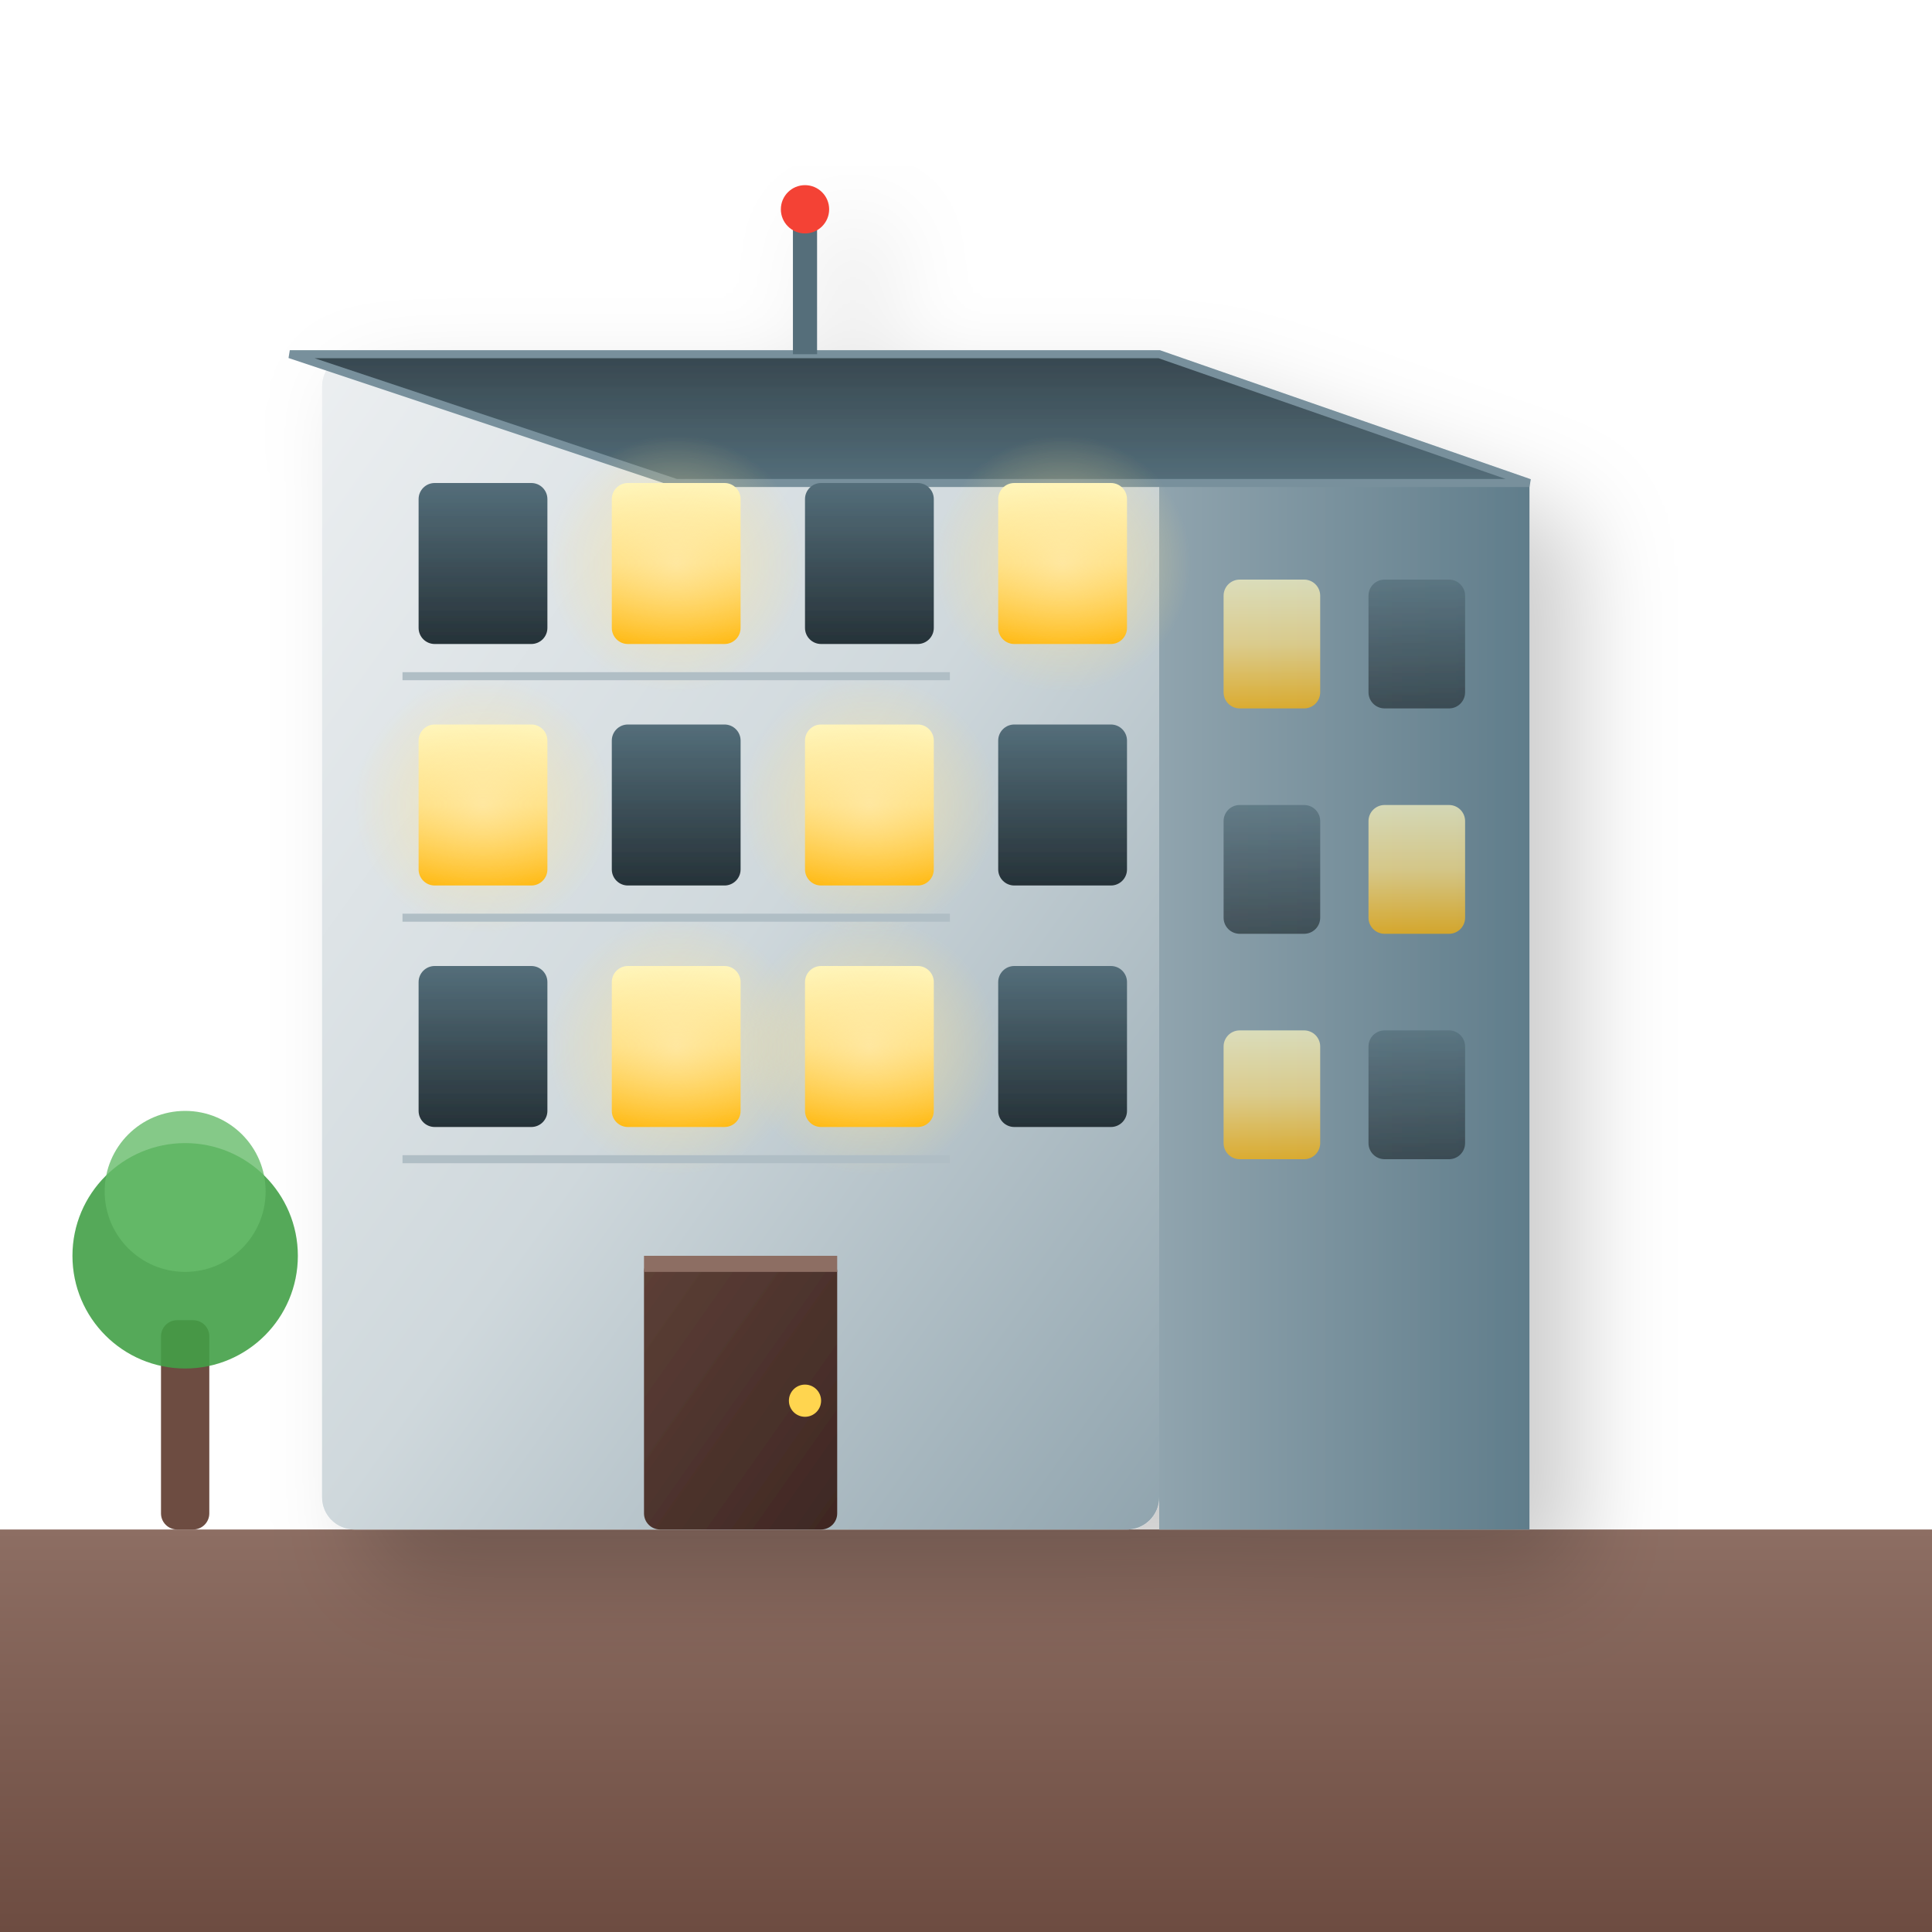
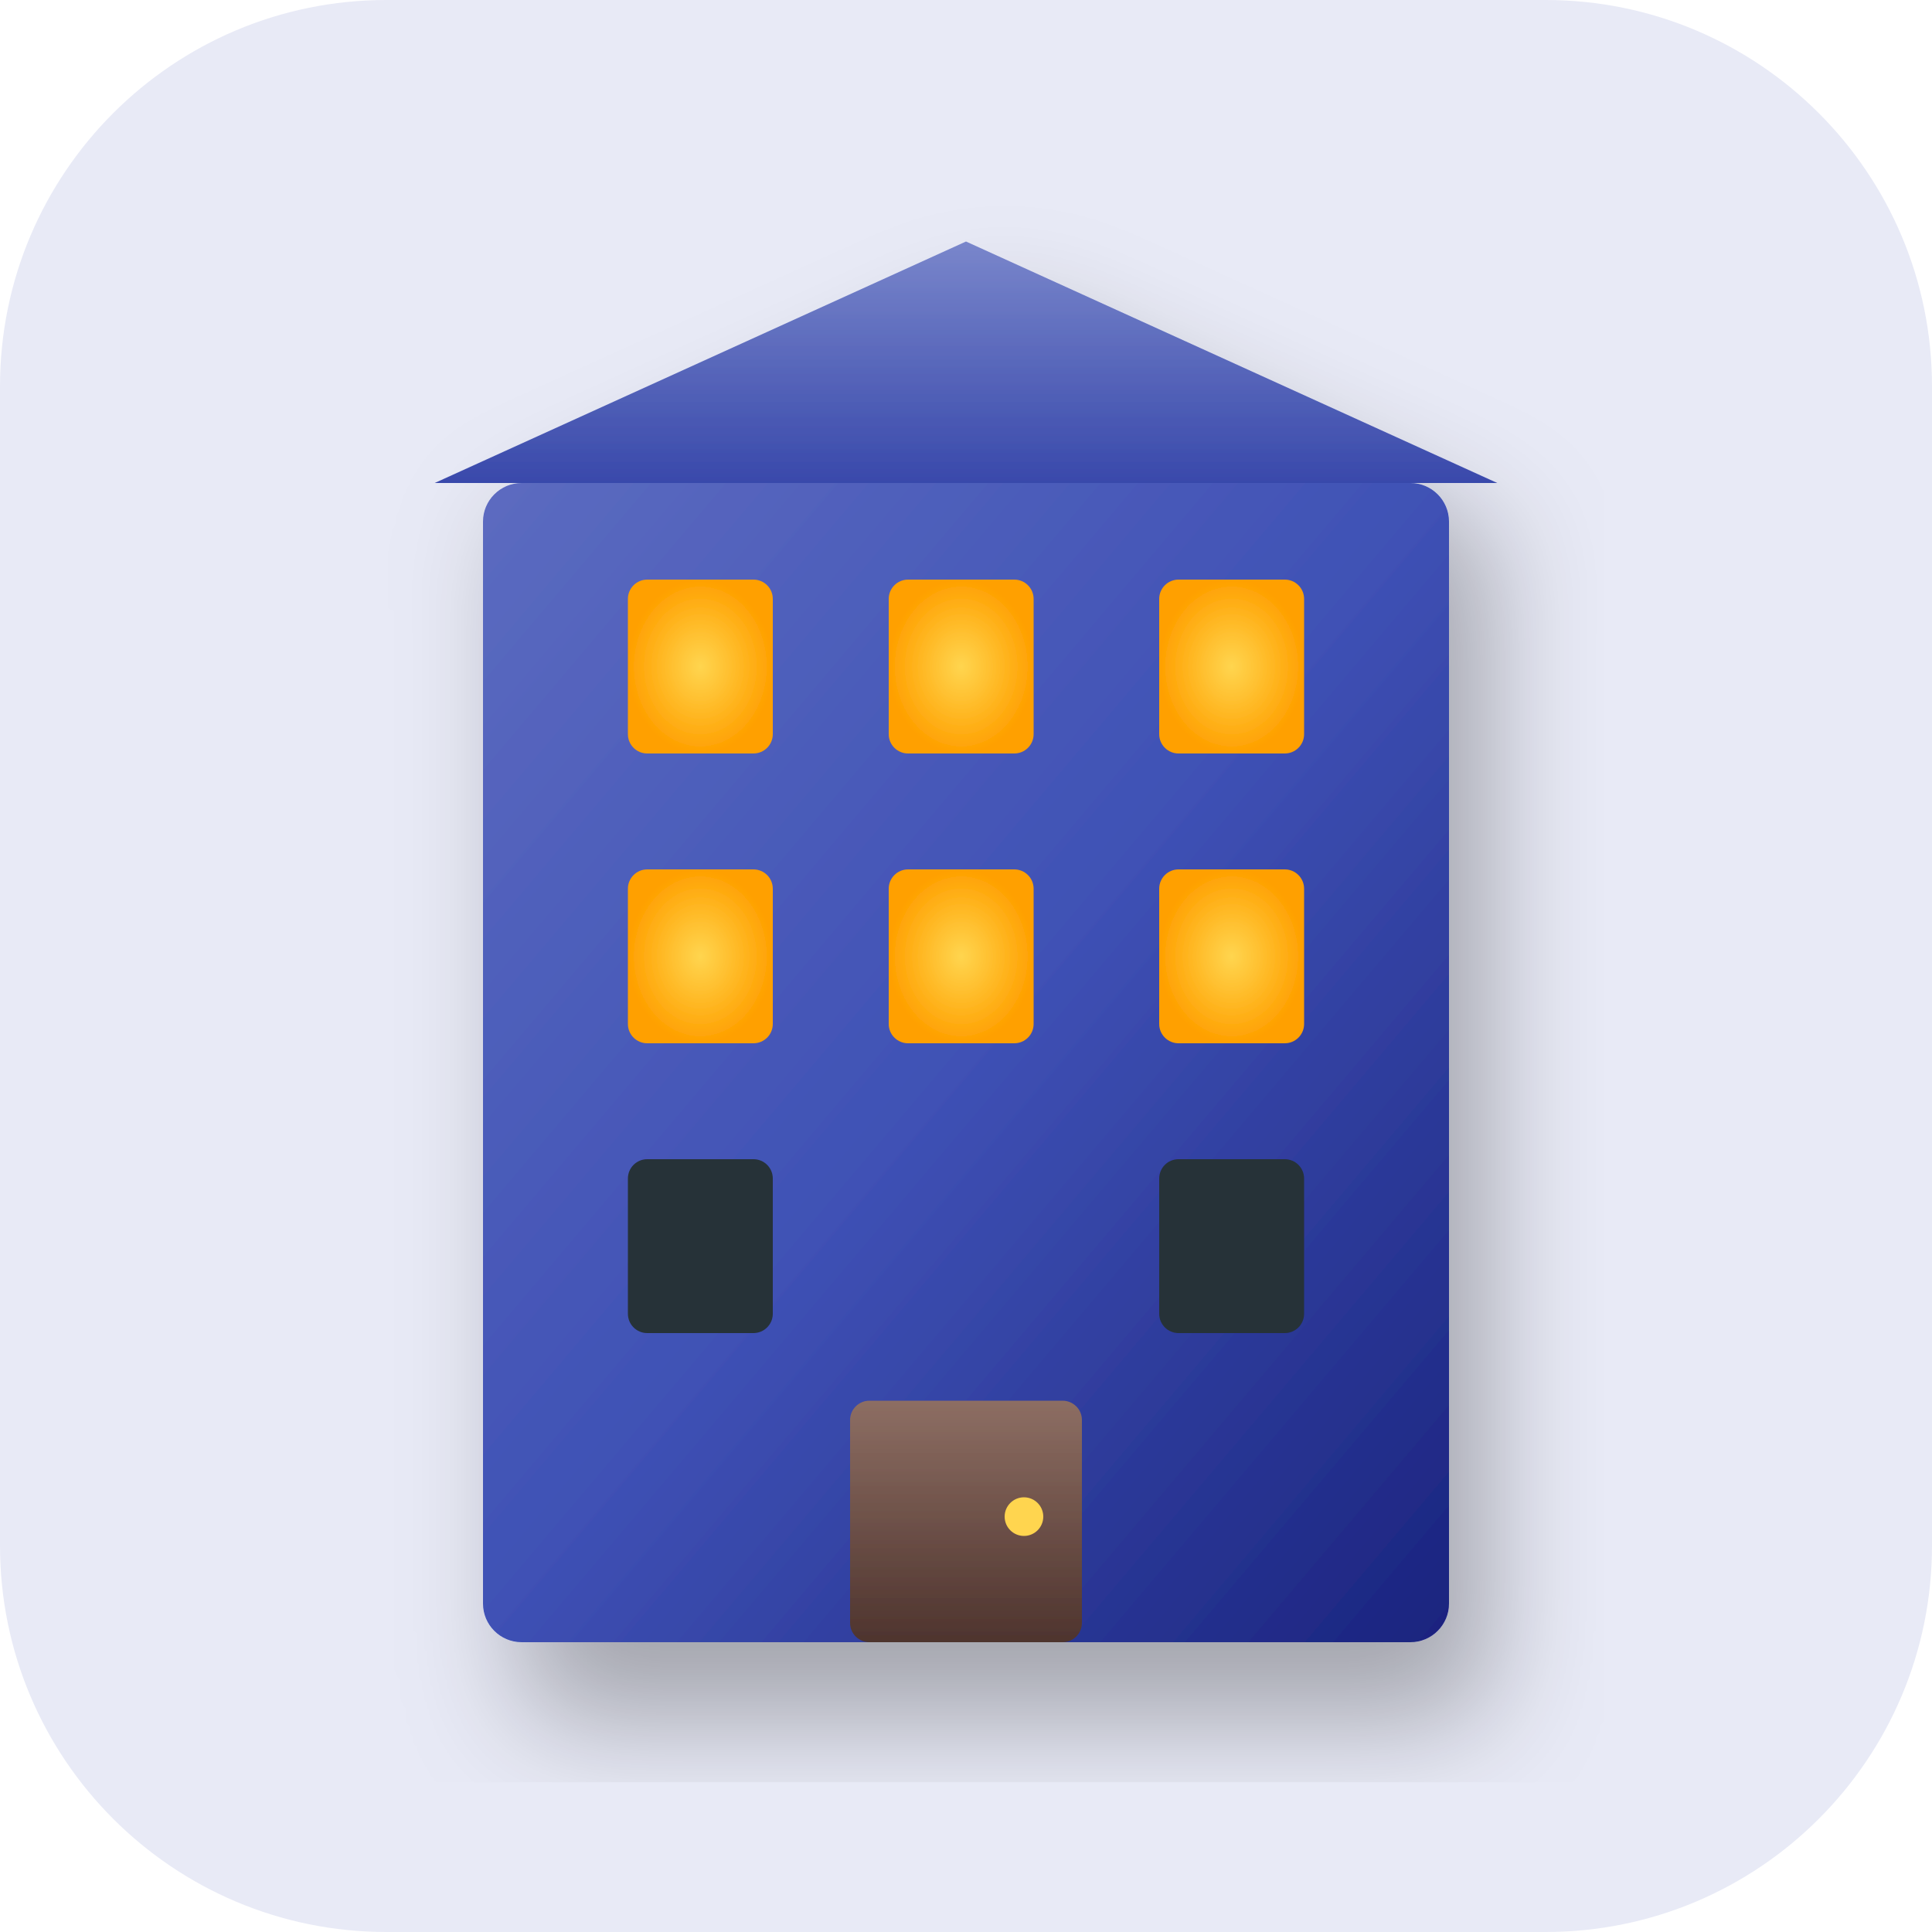
- <svg xmlns="http://www.w3.org/2000/svg" viewBox="0 0 120 120" width="120" height="120">
+ <svg xmlns="http://www.w3.org/2000/svg" viewBox="0 0 200 200" width="200" height="200">
  <defs>
-     <linearGradient id="buildingMain" x1="0%" y1="0%" x2="100%" y2="100%">
-       <stop offset="0%" stop-color="#ECEFF1" />
-       <stop offset="50%" stop-color="#CFD8DC" />
-       <stop offset="100%" stop-color="#90A4AE" />
+     <linearGradient id="buildingGrad" x1="0%" y1="0%" x2="100%" y2="100%">
+       <stop offset="0%" stop-color="#5C6BC0" />
+       <stop offset="50%" stop-color="#3F51B5" />
+       <stop offset="100%" stop-color="#1A237E" />
    </linearGradient>
-     <linearGradient id="buildingSide" x1="0%" y1="0%" x2="100%" y2="0%">
-       <stop offset="0%" stop-color="#90A4AE" />
-       <stop offset="100%" stop-color="#607D8B" />
+     <linearGradient id="roofGrad" x1="0%" y1="0%" x2="0%" y2="100%">
+       <stop offset="0%" stop-color="#7986CB" />
+       <stop offset="100%" stop-color="#3949AB" />
    </linearGradient>
-     <linearGradient id="buildingRoof" x1="0%" y1="100%" x2="0%" y2="0%">
-       <stop offset="0%" stop-color="#546E7A" />
-       <stop offset="100%" stop-color="#37474F" />
+     <radialGradient id="windowGlow" cx="50%" cy="50%" r="50%">
+       <stop offset="0%" stop-color="#FFD54F" />
+       <stop offset="100%" stop-color="#FFA000" />
+     </radialGradient>
+     <linearGradient id="doorGrad" x1="0%" y1="0%" x2="0%" y2="100%">
+       <stop offset="0%" stop-color="#8D6E63" />
+       <stop offset="100%" stop-color="#4E342E" />
    </linearGradient>
-     <linearGradient id="windowLit" x1="0%" y1="0%" x2="0%" y2="100%">
-       <stop offset="0%" stop-color="#FFF9C4" />
-       <stop offset="50%" stop-color="#FFE082" />
-       <stop offset="100%" stop-color="#FFB300" />
-     </linearGradient>
-     <linearGradient id="windowDark" x1="0%" y1="0%" x2="0%" y2="100%">
-       <stop offset="0%" stop-color="#546E7A" />
-       <stop offset="100%" stop-color="#263238" />
-     </linearGradient>
-     <linearGradient id="sky" x1="0%" y1="0%" x2="0%" y2="100%">
-       <stop offset="0%" stop-color="#E3F2FD" />
-       <stop offset="100%" stop-color="#BBDEFB" />
-     </linearGradient>
-     <linearGradient id="door" x1="0%" y1="0%" x2="100%" y2="100%">
-       <stop offset="0%" stop-color="#5D4037" />
-       <stop offset="100%" stop-color="#3E2723" />
-     </linearGradient>
-     <linearGradient id="groundGrad" x1="0%" y1="0%" x2="0%" y2="100%">
-       <stop offset="0%" stop-color="#8D6E63" />
-       <stop offset="100%" stop-color="#6D4C41" />
-     </linearGradient>
-     <filter id="bldgShadow" x="-10%" y="-5%" width="130%" height="120%">
-       <feDropShadow dx="3" dy="3" stdDeviation="3" flood-color="#000" flood-opacity="0.2" />
+     <filter id="buildingShadow">
+       <feDropShadow dx="4" dy="8" stdDeviation="6" flood-color="#000" flood-opacity="0.3" />
    </filter>
-     <radialGradient id="windowGlow" cx="50%" cy="50%" r="50%">
-       <stop offset="0%" stop-color="#FFECB3" stop-opacity="0.6" />
-       <stop offset="100%" stop-color="#FFE082" stop-opacity="0" />
-     </radialGradient>
  </defs>
-   <rect x="0" y="95" width="120" height="25" fill="url(#groundGrad)" />
-   <g filter="url(#bldgShadow)">
-     <rect x="20" y="22" width="52" height="73" rx="2" fill="url(#buildingMain)" />
-     <path d="M72,22 L95,30 L95,95 L72,95Z" fill="url(#buildingSide)" />
-     <path d="M18,22 L72,22 L95,30 L42,30Z" fill="url(#buildingRoof)" />
-     <path d="M18,22 L72,22 L95,30 L42,30Z" fill="none" stroke="#78909C" stroke-width="0.5" />
-     <rect x="26" y="30" width="8" height="10" rx="1" fill="url(#windowDark)" />
-     <rect x="38" y="30" width="8" height="10" rx="1" fill="url(#windowLit)" />
-     <circle cx="42" cy="35" r="8" fill="url(#windowGlow)" />
-     <rect x="50" y="30" width="8" height="10" rx="1" fill="url(#windowDark)" />
-     <rect x="62" y="30" width="8" height="10" rx="1" fill="url(#windowLit)" />
-     <circle cx="66" cy="35" r="8" fill="url(#windowGlow)" />
-     <rect x="26" y="45" width="8" height="10" rx="1" fill="url(#windowLit)" />
-     <circle cx="30" cy="50" r="8" fill="url(#windowGlow)" />
-     <rect x="38" y="45" width="8" height="10" rx="1" fill="url(#windowDark)" />
-     <rect x="50" y="45" width="8" height="10" rx="1" fill="url(#windowLit)" />
-     <circle cx="54" cy="50" r="8" fill="url(#windowGlow)" />
-     <rect x="62" y="45" width="8" height="10" rx="1" fill="url(#windowDark)" />
-     <rect x="26" y="60" width="8" height="10" rx="1" fill="url(#windowDark)" />
-     <rect x="38" y="60" width="8" height="10" rx="1" fill="url(#windowLit)" />
-     <circle cx="42" cy="65" r="8" fill="url(#windowGlow)" />
-     <rect x="50" y="60" width="8" height="10" rx="1" fill="url(#windowLit)" />
-     <circle cx="54" cy="65" r="8" fill="url(#windowGlow)" />
-     <rect x="62" y="60" width="8" height="10" rx="1" fill="url(#windowDark)" />
-     <rect x="76" y="36" width="6" height="8" rx="1" fill="url(#windowLit)" opacity="0.7" />
-     <rect x="85" y="36" width="6" height="8" rx="1" fill="url(#windowDark)" opacity="0.7" />
-     <rect x="76" y="50" width="6" height="8" rx="1" fill="url(#windowDark)" opacity="0.7" />
-     <rect x="85" y="50" width="6" height="8" rx="1" fill="url(#windowLit)" opacity="0.7" />
-     <rect x="76" y="64" width="6" height="8" rx="1" fill="url(#windowLit)" opacity="0.7" />
-     <rect x="85" y="64" width="6" height="8" rx="1" fill="url(#windowDark)" opacity="0.7" />
-     <rect x="40" y="78" width="12" height="17" rx="1" fill="url(#door)" />
-     <circle cx="50" cy="87" r="1" fill="#FFD54F" />
-     <rect x="40" y="78" width="12" height="1" fill="#8D6E63" />
-     <line x1="25" y1="42" x2="59" y2="42" stroke="#B0BEC5" stroke-width="0.5" />
-     <line x1="25" y1="57" x2="59" y2="57" stroke="#B0BEC5" stroke-width="0.5" />
-     <line x1="25" y1="72" x2="59" y2="72" stroke="#B0BEC5" stroke-width="0.5" />
-     <line x1="50" y1="22" x2="50" y2="14" stroke="#546E7A" stroke-width="1.5" />
-     <circle cx="50" cy="13" r="1.5" fill="#F44336" />
-   </g>
-   <g>
-     <rect x="10" y="82" width="3" height="13" rx="1" fill="#6D4C41" />
-     <circle cx="11.5" cy="78" r="7" fill="#43A047" opacity="0.9" />
-     <circle cx="11.5" cy="74" r="5" fill="#66BB6A" opacity="0.8" />
+   <rect width="200" height="200" rx="40" fill="#E8EAF6" />
+   <g filter="url(#buildingShadow)">
+     <animateTransform attributeName="transform" type="scale" values="1;1.02;1" dur="4s" repeatCount="indefinite" additive="sum" />
+     <rect x="50" y="50" width="100" height="120" rx="4" fill="url(#buildingGrad)" />
+     <path d="M45,50 L100,25 L155,50Z" fill="url(#roofGrad)" />
+     <g>
+       <rect x="65" y="60" width="15" height="18" rx="2" fill="url(#windowGlow)">
+         <animate attributeName="opacity" values="0.7;1;0.7" dur="3s" repeatCount="indefinite" begin="0s" />
+       </rect>
+       <rect x="92" y="60" width="15" height="18" rx="2" fill="url(#windowGlow)">
+         <animate attributeName="opacity" values="0.7;1;0.7" dur="3s" repeatCount="indefinite" begin="0.5s" />
+       </rect>
+       <rect x="120" y="60" width="15" height="18" rx="2" fill="url(#windowGlow)">
+         <animate attributeName="opacity" values="0.7;1;0.7" dur="3s" repeatCount="indefinite" begin="1s" />
+       </rect>
+       <rect x="65" y="90" width="15" height="18" rx="2" fill="url(#windowGlow)">
+         <animate attributeName="opacity" values="0.7;1;0.7" dur="3s" repeatCount="indefinite" begin="1.5s" />
+       </rect>
+       <rect x="92" y="90" width="15" height="18" rx="2" fill="url(#windowGlow)">
+         <animate attributeName="opacity" values="0.7;1;0.7" dur="3s" repeatCount="indefinite" begin="2s" />
+       </rect>
+       <rect x="120" y="90" width="15" height="18" rx="2" fill="url(#windowGlow)">
+         <animate attributeName="opacity" values="0.7;1;0.7" dur="3s" repeatCount="indefinite" begin="2.5s" />
+       </rect>
+       <rect x="65" y="120" width="15" height="18" rx="2" fill="#263238" />
+       <rect x="120" y="120" width="15" height="18" rx="2" fill="#263238" />
+     </g>
+     <rect x="88" y="145" width="24" height="25" rx="2" fill="url(#doorGrad)" />
+     <circle cx="106" cy="157" r="2" fill="#FFD54F" />
  </g>
</svg>
